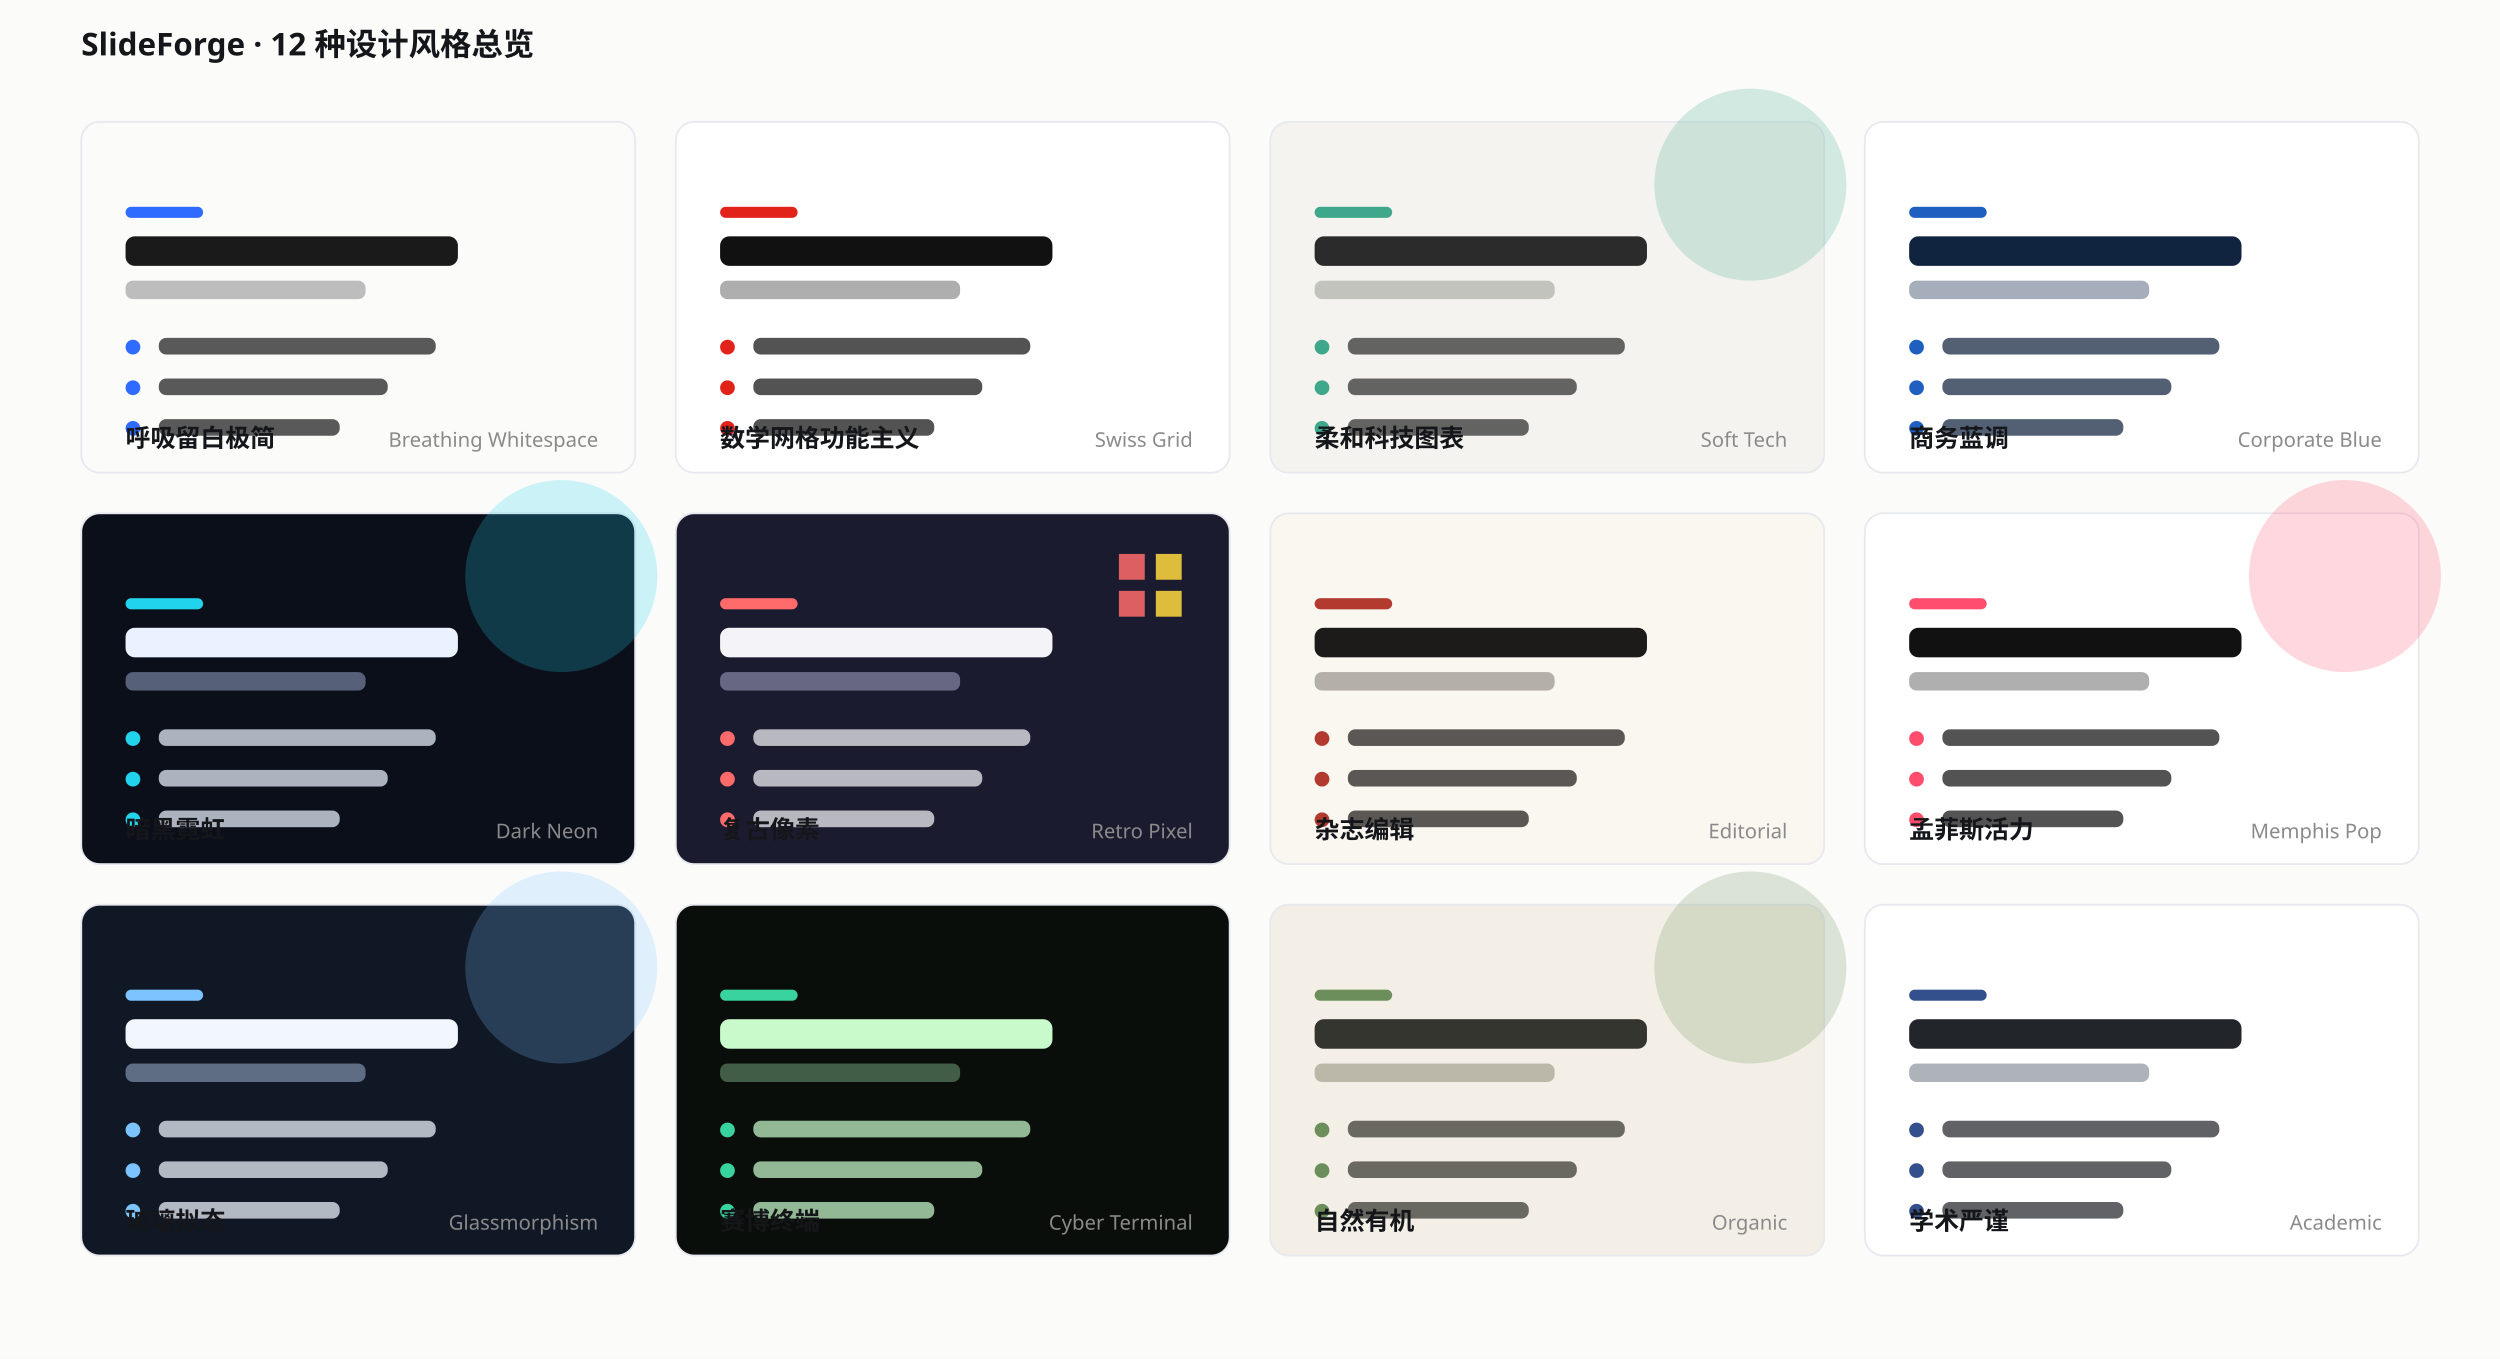
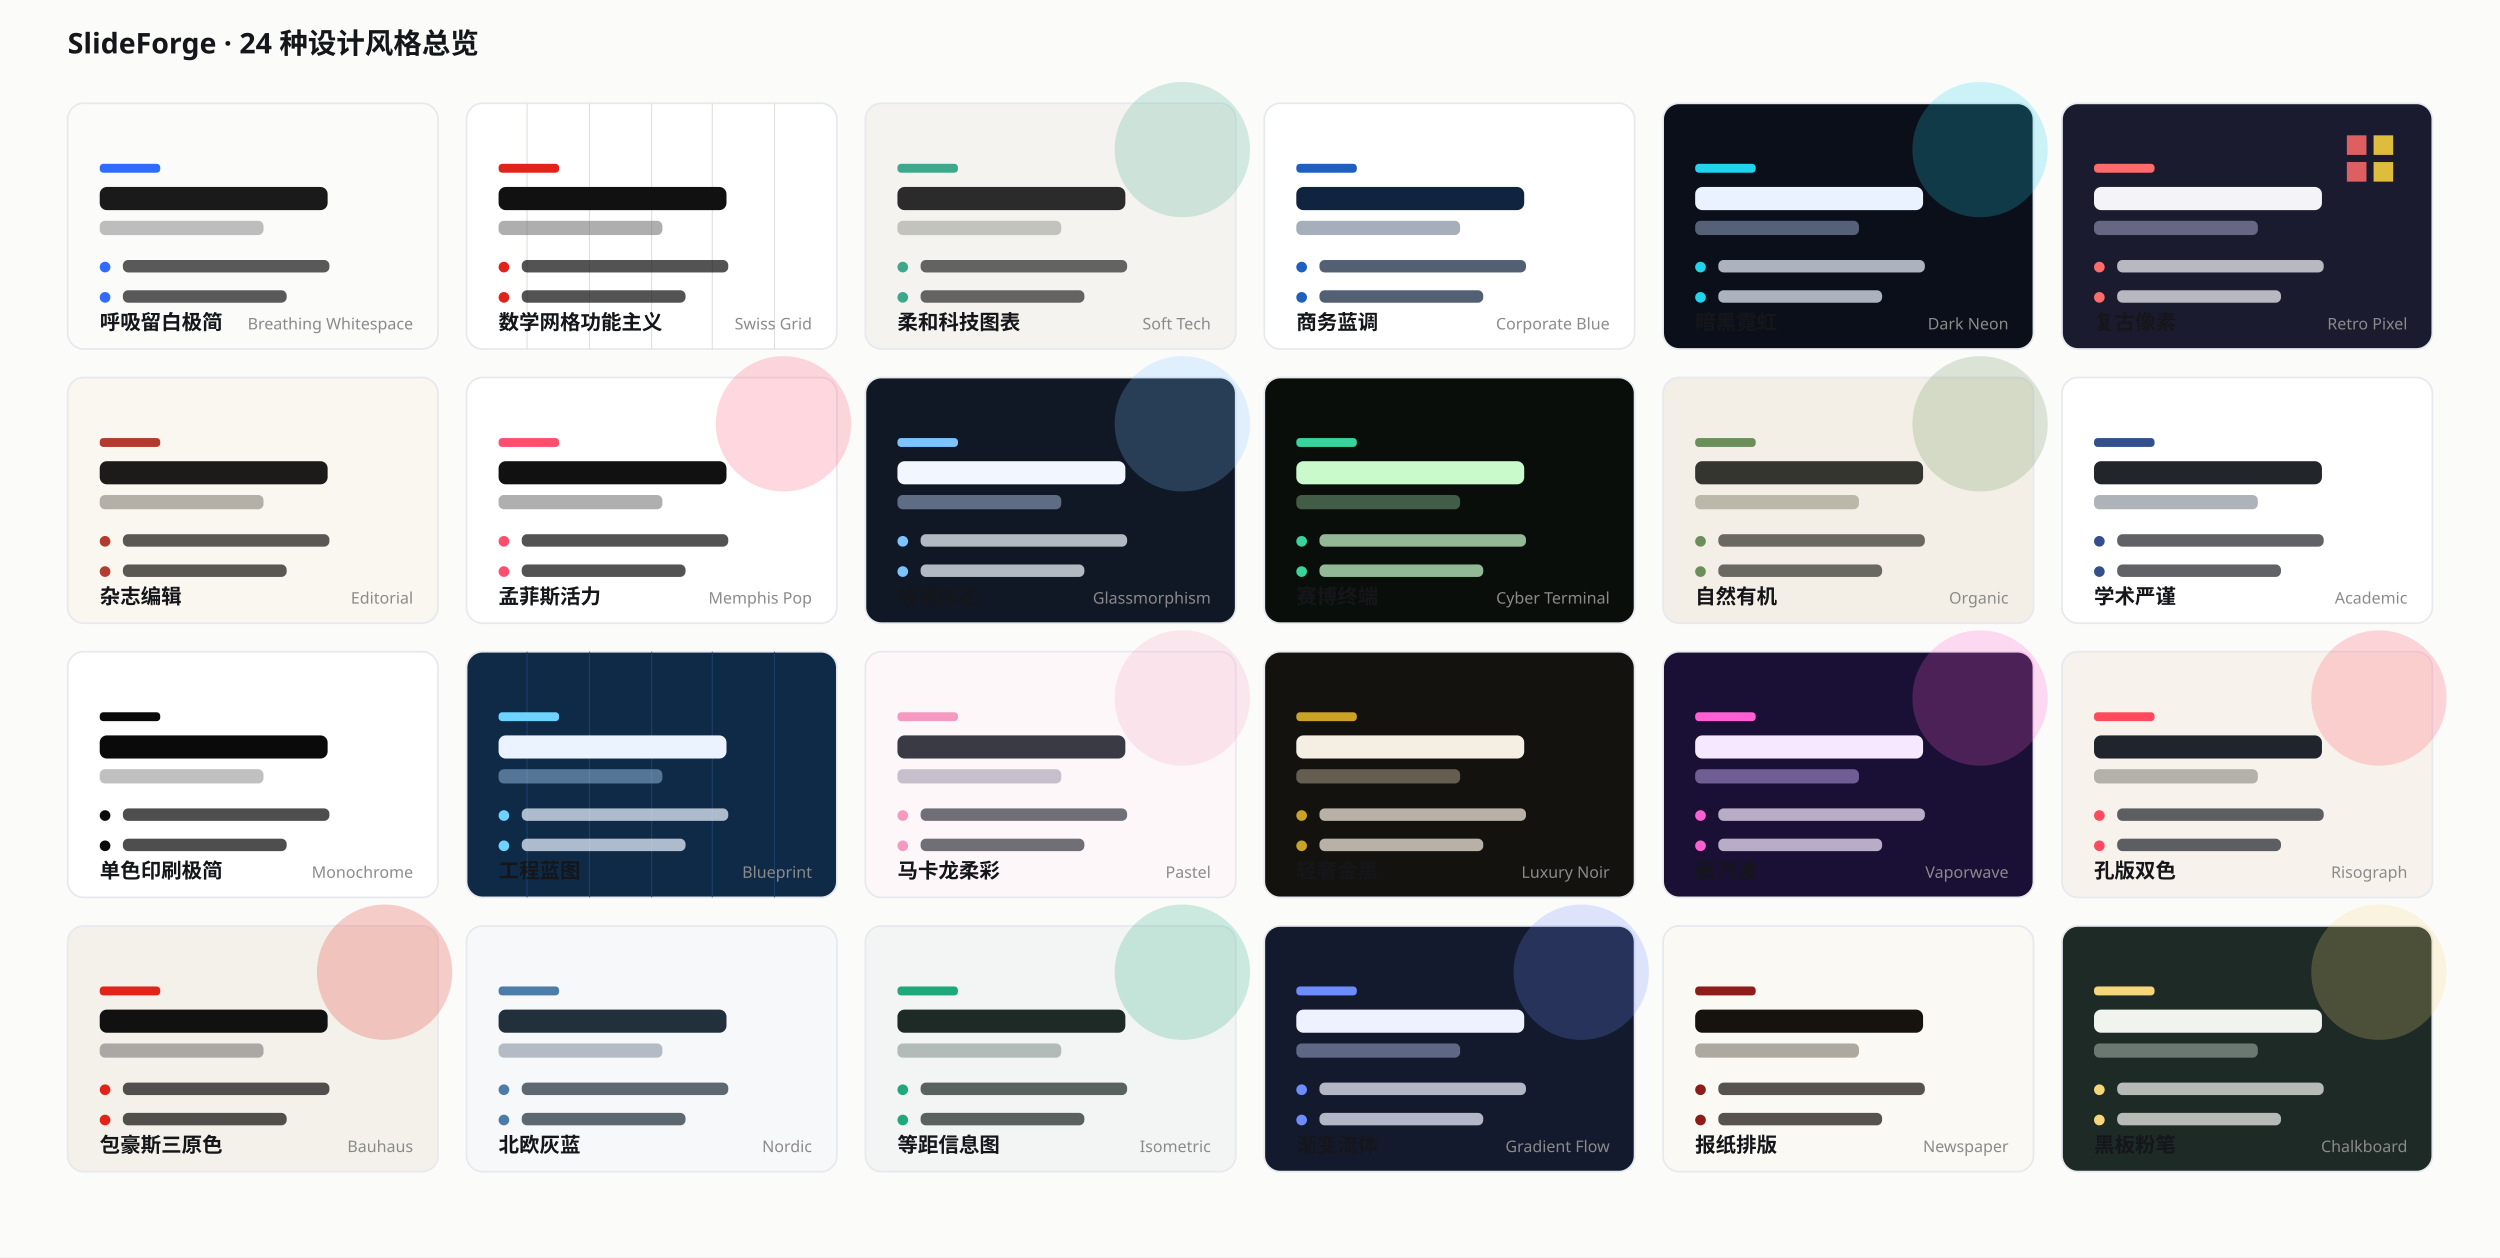
- <svg xmlns="http://www.w3.org/2000/svg" viewBox="0 0 1354 736" width="1354" height="736" font-family="Segoe UI,Microsoft YaHei,sans-serif">
-   <rect width="1354" height="736" fill="#fbfbfa" />
-   <text x="44" y="30" font-size="17" font-weight="700" fill="#14161a">SlideForge · 12 种设计风格总览</text>
-   <rect x="44" y="66" width="300" height="190" rx="10" fill="#FBFBFA" stroke="#e7e9ee" />
-   <rect x="68" y="112" width="42" height="6" rx="3" fill="#2F6BFF" />
-   <rect x="68" y="128" width="180" height="16" rx="5" fill="#1A1A1A" />
-   <rect x="68" y="152" width="130" height="10" rx="4" fill="#8A8A8A" opacity="0.55" />
-   <circle cx="72" cy="188" r="4" fill="#2F6BFF" />
-   <rect x="86" y="183" width="150" height="9" rx="4" fill="#1A1A1A" opacity="0.72" />
-   <circle cx="72" cy="210" r="4" fill="#2F6BFF" />
-   <rect x="86" y="205" width="124" height="9" rx="4" fill="#1A1A1A" opacity="0.72" />
-   <circle cx="72" cy="232" r="4" fill="#2F6BFF" />
-   <rect x="86" y="227" width="98" height="9" rx="4" fill="#1A1A1A" opacity="0.72" />
-   <text x="68" y="242" font-size="13.5" font-weight="700" fill="#14161a">呼吸留白极简</text>
-   <text x="324" y="242" font-size="11" fill="#8a8a8a" text-anchor="end">Breathing Whitespace</text>
-   <rect x="366" y="66" width="300" height="190" rx="10" fill="#FFFFFF" stroke="#e7e9ee" />
-   <rect x="390" y="112" width="42" height="6" rx="3" fill="#E2231A" />
-   <rect x="390" y="128" width="180" height="16" rx="5" fill="#111111" />
-   <rect x="390" y="152" width="130" height="10" rx="4" fill="#6B6B6B" opacity="0.55" />
-   <circle cx="394" cy="188" r="4" fill="#E2231A" />
-   <rect x="408" y="183" width="150" height="9" rx="4" fill="#111111" opacity="0.72" />
-   <circle cx="394" cy="210" r="4" fill="#E2231A" />
-   <rect x="408" y="205" width="124" height="9" rx="4" fill="#111111" opacity="0.72" />
-   <circle cx="394" cy="232" r="4" fill="#E2231A" />
-   <rect x="408" y="227" width="98" height="9" rx="4" fill="#111111" opacity="0.72" />
-   <text x="390" y="242" font-size="13.5" font-weight="700" fill="#14161a">数学网格功能主义</text>
-   <text x="646" y="242" font-size="11" fill="#8a8a8a" text-anchor="end">Swiss Grid</text>
-   <rect x="688" y="66" width="300" height="190" rx="10" fill="#F5F3EF" stroke="#e7e9ee" />
-   <circle cx="948" cy="100" r="52" fill="#3FA88C" opacity="0.22" />
-   <rect x="712" y="112" width="42" height="6" rx="3" fill="#3FA88C" />
-   <rect x="712" y="128" width="180" height="16" rx="5" fill="#2B2B2B" />
-   <rect x="712" y="152" width="130" height="10" rx="4" fill="#9A9A93" opacity="0.55" />
-   <circle cx="716" cy="188" r="4" fill="#3FA88C" />
-   <rect x="730" y="183" width="150" height="9" rx="4" fill="#2B2B2B" opacity="0.72" />
-   <circle cx="716" cy="210" r="4" fill="#3FA88C" />
-   <rect x="730" y="205" width="124" height="9" rx="4" fill="#2B2B2B" opacity="0.72" />
-   <circle cx="716" cy="232" r="4" fill="#3FA88C" />
-   <rect x="730" y="227" width="98" height="9" rx="4" fill="#2B2B2B" opacity="0.72" />
-   <text x="712" y="242" font-size="13.5" font-weight="700" fill="#14161a">柔和科技图表</text>
-   <text x="968" y="242" font-size="11" fill="#8a8a8a" text-anchor="end">Soft Tech</text>
-   <rect x="1010" y="66" width="300" height="190" rx="10" fill="#FFFFFF" stroke="#e7e9ee" />
-   <rect x="1034" y="112" width="42" height="6" rx="3" fill="#1E5FBF" />
-   <rect x="1034" y="128" width="180" height="16" rx="5" fill="#10233F" />
-   <rect x="1034" y="152" width="130" height="10" rx="4" fill="#5B6B82" opacity="0.55" />
-   <circle cx="1038" cy="188" r="4" fill="#1E5FBF" />
-   <rect x="1052" y="183" width="150" height="9" rx="4" fill="#10233F" opacity="0.72" />
-   <circle cx="1038" cy="210" r="4" fill="#1E5FBF" />
-   <rect x="1052" y="205" width="124" height="9" rx="4" fill="#10233F" opacity="0.72" />
-   <circle cx="1038" cy="232" r="4" fill="#1E5FBF" />
-   <rect x="1052" y="227" width="98" height="9" rx="4" fill="#10233F" opacity="0.72" />
-   <text x="1034" y="242" font-size="13.5" font-weight="700" fill="#14161a">商务蓝调</text>
-   <text x="1290" y="242" font-size="11" fill="#8a8a8a" text-anchor="end">Corporate Blue</text>
-   <rect x="44" y="278" width="300" height="190" rx="10" fill="#0B0F1A" stroke="#e7e9ee" />
-   <circle cx="304" cy="312" r="52" fill="#22D3EE" opacity="0.22" />
-   <rect x="68" y="324" width="42" height="6" rx="3" fill="#22D3EE" />
-   <rect x="68" y="340" width="180" height="16" rx="5" fill="#EAF2FF" />
-   <rect x="68" y="364" width="130" height="10" rx="4" fill="#94A3C4" opacity="0.55" />
-   <circle cx="72" cy="400" r="4" fill="#22D3EE" />
-   <rect x="86" y="395" width="150" height="9" rx="4" fill="#EAF2FF" opacity="0.72" />
-   <circle cx="72" cy="422" r="4" fill="#22D3EE" />
-   <rect x="86" y="417" width="124" height="9" rx="4" fill="#EAF2FF" opacity="0.72" />
-   <circle cx="72" cy="444" r="4" fill="#22D3EE" />
-   <rect x="86" y="439" width="98" height="9" rx="4" fill="#EAF2FF" opacity="0.72" />
-   <text x="68" y="454" font-size="13.5" font-weight="700" fill="#14161a">暗黑霓虹</text>
-   <text x="324" y="454" font-size="11" fill="#8a8a8a" text-anchor="end">Dark Neon</text>
-   <rect x="366" y="278" width="300" height="190" rx="10" fill="#1B1B2F" stroke="#e7e9ee" />
-   <rect x="606" y="300" width="14" height="14" fill="#FF6B6B" opacity="0.85" />
-   <rect x="626" y="300" width="14" height="14" fill="#FFD93D" opacity="0.85" />
-   <rect x="606" y="320" width="14" height="14" fill="#FF6B6B" opacity="0.85" />
-   <rect x="626" y="320" width="14" height="14" fill="#FFD93D" opacity="0.85" />
-   <rect x="390" y="324" width="42" height="6" rx="3" fill="#FF6B6B" />
-   <rect x="390" y="340" width="180" height="16" rx="5" fill="#F4F4F8" />
-   <rect x="390" y="364" width="130" height="10" rx="4" fill="#A6A6C9" opacity="0.55" />
-   <circle cx="394" cy="400" r="4" fill="#FF6B6B" />
-   <rect x="408" y="395" width="150" height="9" rx="4" fill="#F4F4F8" opacity="0.72" />
-   <circle cx="394" cy="422" r="4" fill="#FF6B6B" />
-   <rect x="408" y="417" width="124" height="9" rx="4" fill="#F4F4F8" opacity="0.72" />
-   <circle cx="394" cy="444" r="4" fill="#FF6B6B" />
-   <rect x="408" y="439" width="98" height="9" rx="4" fill="#F4F4F8" opacity="0.72" />
-   <text x="390" y="454" font-size="13.5" font-weight="700" fill="#14161a">复古像素</text>
-   <text x="646" y="454" font-size="11" fill="#8a8a8a" text-anchor="end">Retro Pixel</text>
-   <rect x="688" y="278" width="300" height="190" rx="10" fill="#FAF6F0" stroke="#e7e9ee" />
-   <rect x="712" y="324" width="42" height="6" rx="3" fill="#B23A2E" />
-   <rect x="712" y="340" width="180" height="16" rx="5" fill="#1C1B19" />
-   <rect x="712" y="364" width="130" height="10" rx="4" fill="#7A756C" opacity="0.55" />
-   <circle cx="716" cy="400" r="4" fill="#B23A2E" />
-   <rect x="730" y="395" width="150" height="9" rx="4" fill="#1C1B19" opacity="0.72" />
-   <circle cx="716" cy="422" r="4" fill="#B23A2E" />
-   <rect x="730" y="417" width="124" height="9" rx="4" fill="#1C1B19" opacity="0.72" />
-   <circle cx="716" cy="444" r="4" fill="#B23A2E" />
-   <rect x="730" y="439" width="98" height="9" rx="4" fill="#1C1B19" opacity="0.72" />
-   <text x="712" y="454" font-size="13.5" font-weight="700" fill="#14161a">杂志编辑</text>
-   <text x="968" y="454" font-size="11" fill="#8a8a8a" text-anchor="end">Editorial</text>
-   <rect x="1010" y="278" width="300" height="190" rx="10" fill="#FFFFFF" stroke="#e7e9ee" />
-   <circle cx="1270" cy="312" r="52" fill="#FF4D6D" opacity="0.22" />
-   <rect x="1034" y="324" width="42" height="6" rx="3" fill="#FF4D6D" />
-   <rect x="1034" y="340" width="180" height="16" rx="5" fill="#111111" />
-   <rect x="1034" y="364" width="130" height="10" rx="4" fill="#6E6E6E" opacity="0.55" />
-   <circle cx="1038" cy="400" r="4" fill="#FF4D6D" />
-   <rect x="1052" y="395" width="150" height="9" rx="4" fill="#111111" opacity="0.72" />
-   <circle cx="1038" cy="422" r="4" fill="#FF4D6D" />
-   <rect x="1052" y="417" width="124" height="9" rx="4" fill="#111111" opacity="0.72" />
-   <circle cx="1038" cy="444" r="4" fill="#FF4D6D" />
-   <rect x="1052" y="439" width="98" height="9" rx="4" fill="#111111" opacity="0.72" />
-   <text x="1034" y="454" font-size="13.5" font-weight="700" fill="#14161a">孟菲斯活力</text>
-   <text x="1290" y="454" font-size="11" fill="#8a8a8a" text-anchor="end">Memphis Pop</text>
-   <rect x="44" y="490" width="300" height="190" rx="10" fill="#101826" stroke="#e7e9ee" />
-   <circle cx="304" cy="524" r="52" fill="#7CC4FF" opacity="0.22" />
-   <rect x="68" y="536" width="42" height="6" rx="3" fill="#7CC4FF" />
-   <rect x="68" y="552" width="180" height="16" rx="5" fill="#F2F6FF" />
-   <rect x="68" y="576" width="130" height="10" rx="4" fill="#9FB2D0" opacity="0.55" />
-   <circle cx="72" cy="612" r="4" fill="#7CC4FF" />
-   <rect x="86" y="607" width="150" height="9" rx="4" fill="#F2F6FF" opacity="0.72" />
-   <circle cx="72" cy="634" r="4" fill="#7CC4FF" />
-   <rect x="86" y="629" width="124" height="9" rx="4" fill="#F2F6FF" opacity="0.72" />
-   <circle cx="72" cy="656" r="4" fill="#7CC4FF" />
-   <rect x="86" y="651" width="98" height="9" rx="4" fill="#F2F6FF" opacity="0.72" />
-   <text x="68" y="666" font-size="13.5" font-weight="700" fill="#14161a">玻璃拟态</text>
-   <text x="324" y="666" font-size="11" fill="#8a8a8a" text-anchor="end">Glassmorphism</text>
-   <rect x="366" y="490" width="300" height="190" rx="10" fill="#0A0E0A" stroke="#e7e9ee" />
-   <rect x="390" y="536" width="42" height="6" rx="3" fill="#38D39F" />
-   <rect x="390" y="552" width="180" height="16" rx="5" fill="#C8FACC" />
-   <rect x="390" y="576" width="130" height="10" rx="4" fill="#6F9E78" opacity="0.55" />
-   <circle cx="394" cy="612" r="4" fill="#38D39F" />
-   <rect x="408" y="607" width="150" height="9" rx="4" fill="#C8FACC" opacity="0.72" />
-   <circle cx="394" cy="634" r="4" fill="#38D39F" />
-   <rect x="408" y="629" width="124" height="9" rx="4" fill="#C8FACC" opacity="0.72" />
-   <circle cx="394" cy="656" r="4" fill="#38D39F" />
-   <rect x="408" y="651" width="98" height="9" rx="4" fill="#C8FACC" opacity="0.72" />
-   <text x="390" y="666" font-size="13.5" font-weight="700" fill="#14161a">赛博终端</text>
-   <text x="646" y="666" font-size="11" fill="#8a8a8a" text-anchor="end">Cyber Terminal</text>
-   <rect x="688" y="490" width="300" height="190" rx="10" fill="#F3EFE6" stroke="#e7e9ee" />
-   <circle cx="948" cy="524" r="52" fill="#6B8E5A" opacity="0.22" />
-   <rect x="712" y="536" width="42" height="6" rx="3" fill="#6B8E5A" />
-   <rect x="712" y="552" width="180" height="16" rx="5" fill="#33352E" />
-   <rect x="712" y="576" width="130" height="10" rx="4" fill="#8C8A78" opacity="0.55" />
-   <circle cx="716" cy="612" r="4" fill="#6B8E5A" />
-   <rect x="730" y="607" width="150" height="9" rx="4" fill="#33352E" opacity="0.72" />
-   <circle cx="716" cy="634" r="4" fill="#6B8E5A" />
-   <rect x="730" y="629" width="124" height="9" rx="4" fill="#33352E" opacity="0.72" />
-   <circle cx="716" cy="656" r="4" fill="#6B8E5A" />
-   <rect x="730" y="651" width="98" height="9" rx="4" fill="#33352E" opacity="0.72" />
-   <text x="712" y="666" font-size="13.5" font-weight="700" fill="#14161a">自然有机</text>
-   <text x="968" y="666" font-size="11" fill="#8a8a8a" text-anchor="end">Organic</text>
-   <rect x="1010" y="490" width="300" height="190" rx="10" fill="#FFFFFF" stroke="#e7e9ee" />
-   <rect x="1034" y="536" width="42" height="6" rx="3" fill="#34508C" />
-   <rect x="1034" y="552" width="180" height="16" rx="5" fill="#22252A" />
-   <rect x="1034" y="576" width="130" height="10" rx="4" fill="#6B7280" opacity="0.55" />
-   <circle cx="1038" cy="612" r="4" fill="#34508C" />
-   <rect x="1052" y="607" width="150" height="9" rx="4" fill="#22252A" opacity="0.72" />
-   <circle cx="1038" cy="634" r="4" fill="#34508C" />
-   <rect x="1052" y="629" width="124" height="9" rx="4" fill="#22252A" opacity="0.72" />
-   <circle cx="1038" cy="656" r="4" fill="#34508C" />
-   <rect x="1052" y="651" width="98" height="9" rx="4" fill="#22252A" opacity="0.72" />
-   <text x="1034" y="666" font-size="13.5" font-weight="700" fill="#14161a">学术严谨</text>
-   <text x="1290" y="666" font-size="11" fill="#8a8a8a" text-anchor="end">Academic</text>
+ <svg xmlns="http://www.w3.org/2000/svg" viewBox="0 0 1404 706" width="1404" height="706" font-family="Segoe UI,Microsoft YaHei,sans-serif">
+   <rect width="1404" height="706" fill="#fbfbfa" />
+   <text x="38" y="30" font-size="16" font-weight="700" fill="#14161a">SlideForge · 24 种设计风格总览</text>
+   <rect x="38" y="58" width="208" height="138" rx="9" fill="#FBFBFA" stroke="#e7e9ee" />
+   <rect x="56" y="92" width="34" height="5" rx="2" fill="#2F6BFF" />
+   <rect x="56" y="105" width="128" height="13" rx="4" fill="#1A1A1A" />
+   <rect x="56" y="124" width="92" height="8" rx="3" fill="#8A8A8A" opacity="0.55" />
+   <circle cx="59" cy="150" r="3" fill="#2F6BFF" />
+   <rect x="69" y="146" width="116" height="7" rx="3" fill="#1A1A1A" opacity="0.72" />
+   <circle cx="59" cy="167" r="3" fill="#2F6BFF" />
+   <rect x="69" y="163" width="92" height="7" rx="3" fill="#1A1A1A" opacity="0.72" />
+   <text x="56" y="185" font-size="11.5" font-weight="700" fill="#14161a">呼吸留白极简</text>
+   <text x="232" y="185" font-size="9" fill="#8a8a8a" text-anchor="end">Breathing Whitespace</text>
+   <rect x="262" y="58" width="208" height="138" rx="9" fill="#FFFFFF" stroke="#e7e9ee" />
+   <line x1="296" y1="58" x2="296" y2="196" stroke="#D8D8D4" stroke-width="0.5" />
+   <line x1="331" y1="58" x2="331" y2="196" stroke="#D8D8D4" stroke-width="0.5" />
+   <line x1="366" y1="58" x2="366" y2="196" stroke="#D8D8D4" stroke-width="0.5" />
+   <line x1="400" y1="58" x2="400" y2="196" stroke="#D8D8D4" stroke-width="0.5" />
+   <line x1="435" y1="58" x2="435" y2="196" stroke="#D8D8D4" stroke-width="0.5" />
+   <rect x="280" y="92" width="34" height="5" rx="2" fill="#E2231A" />
+   <rect x="280" y="105" width="128" height="13" rx="4" fill="#111111" />
+   <rect x="280" y="124" width="92" height="8" rx="3" fill="#6B6B6B" opacity="0.55" />
+   <circle cx="283" cy="150" r="3" fill="#E2231A" />
+   <rect x="293" y="146" width="116" height="7" rx="3" fill="#111111" opacity="0.72" />
+   <circle cx="283" cy="167" r="3" fill="#E2231A" />
+   <rect x="293" y="163" width="92" height="7" rx="3" fill="#111111" opacity="0.72" />
+   <text x="280" y="185" font-size="11.5" font-weight="700" fill="#14161a">数学网格功能主义</text>
+   <text x="456" y="185" font-size="9" fill="#8a8a8a" text-anchor="end">Swiss Grid</text>
+   <rect x="486" y="58" width="208" height="138" rx="9" fill="#F5F3EF" stroke="#e7e9ee" />
+   <circle cx="664" cy="84" r="38" fill="#3FA88C" opacity="0.22" />
+   <rect x="504" y="92" width="34" height="5" rx="2" fill="#3FA88C" />
+   <rect x="504" y="105" width="128" height="13" rx="4" fill="#2B2B2B" />
+   <rect x="504" y="124" width="92" height="8" rx="3" fill="#9A9A93" opacity="0.55" />
+   <circle cx="507" cy="150" r="3" fill="#3FA88C" />
+   <rect x="517" y="146" width="116" height="7" rx="3" fill="#2B2B2B" opacity="0.72" />
+   <circle cx="507" cy="167" r="3" fill="#3FA88C" />
+   <rect x="517" y="163" width="92" height="7" rx="3" fill="#2B2B2B" opacity="0.72" />
+   <text x="504" y="185" font-size="11.5" font-weight="700" fill="#14161a">柔和科技图表</text>
+   <text x="680" y="185" font-size="9" fill="#8a8a8a" text-anchor="end">Soft Tech</text>
+   <rect x="710" y="58" width="208" height="138" rx="9" fill="#FFFFFF" stroke="#e7e9ee" />
+   <rect x="728" y="92" width="34" height="5" rx="2" fill="#1E5FBF" />
+   <rect x="728" y="105" width="128" height="13" rx="4" fill="#10233F" />
+   <rect x="728" y="124" width="92" height="8" rx="3" fill="#5B6B82" opacity="0.55" />
+   <circle cx="731" cy="150" r="3" fill="#1E5FBF" />
+   <rect x="741" y="146" width="116" height="7" rx="3" fill="#10233F" opacity="0.72" />
+   <circle cx="731" cy="167" r="3" fill="#1E5FBF" />
+   <rect x="741" y="163" width="92" height="7" rx="3" fill="#10233F" opacity="0.72" />
+   <text x="728" y="185" font-size="11.5" font-weight="700" fill="#14161a">商务蓝调</text>
+   <text x="904" y="185" font-size="9" fill="#8a8a8a" text-anchor="end">Corporate Blue</text>
+   <rect x="934" y="58" width="208" height="138" rx="9" fill="#0B0F1A" stroke="#e7e9ee" />
+   <circle cx="1112" cy="84" r="38" fill="#22D3EE" opacity="0.22" />
+   <rect x="952" y="92" width="34" height="5" rx="2" fill="#22D3EE" />
+   <rect x="952" y="105" width="128" height="13" rx="4" fill="#EAF2FF" />
+   <rect x="952" y="124" width="92" height="8" rx="3" fill="#94A3C4" opacity="0.55" />
+   <circle cx="955" cy="150" r="3" fill="#22D3EE" />
+   <rect x="965" y="146" width="116" height="7" rx="3" fill="#EAF2FF" opacity="0.72" />
+   <circle cx="955" cy="167" r="3" fill="#22D3EE" />
+   <rect x="965" y="163" width="92" height="7" rx="3" fill="#EAF2FF" opacity="0.72" />
+   <text x="952" y="185" font-size="11.5" font-weight="700" fill="#14161a">暗黑霓虹</text>
+   <text x="1128" y="185" font-size="9" fill="#8a8a8a" text-anchor="end">Dark Neon</text>
+   <rect x="1158" y="58" width="208" height="138" rx="9" fill="#1B1B2F" stroke="#e7e9ee" />
+   <rect x="1318" y="76" width="11" height="11" fill="#FF6B6B" opacity="0.85" />
+   <rect x="1333" y="76" width="11" height="11" fill="#FFD93D" opacity="0.85" />
+   <rect x="1318" y="91" width="11" height="11" fill="#FF6B6B" opacity="0.85" />
+   <rect x="1333" y="91" width="11" height="11" fill="#FFD93D" opacity="0.85" />
+   <rect x="1176" y="92" width="34" height="5" rx="2" fill="#FF6B6B" />
+   <rect x="1176" y="105" width="128" height="13" rx="4" fill="#F4F4F8" />
+   <rect x="1176" y="124" width="92" height="8" rx="3" fill="#A6A6C9" opacity="0.55" />
+   <circle cx="1179" cy="150" r="3" fill="#FF6B6B" />
+   <rect x="1189" y="146" width="116" height="7" rx="3" fill="#F4F4F8" opacity="0.72" />
+   <circle cx="1179" cy="167" r="3" fill="#FF6B6B" />
+   <rect x="1189" y="163" width="92" height="7" rx="3" fill="#F4F4F8" opacity="0.72" />
+   <text x="1176" y="185" font-size="11.5" font-weight="700" fill="#14161a">复古像素</text>
+   <text x="1352" y="185" font-size="9" fill="#8a8a8a" text-anchor="end">Retro Pixel</text>
+   <rect x="38" y="212" width="208" height="138" rx="9" fill="#FAF6F0" stroke="#e7e9ee" />
+   <rect x="56" y="246" width="34" height="5" rx="2" fill="#B23A2E" />
+   <rect x="56" y="259" width="128" height="13" rx="4" fill="#1C1B19" />
+   <rect x="56" y="278" width="92" height="8" rx="3" fill="#7A756C" opacity="0.55" />
+   <circle cx="59" cy="304" r="3" fill="#B23A2E" />
+   <rect x="69" y="300" width="116" height="7" rx="3" fill="#1C1B19" opacity="0.72" />
+   <circle cx="59" cy="321" r="3" fill="#B23A2E" />
+   <rect x="69" y="317" width="92" height="7" rx="3" fill="#1C1B19" opacity="0.72" />
+   <text x="56" y="339" font-size="11.5" font-weight="700" fill="#14161a">杂志编辑</text>
+   <text x="232" y="339" font-size="9" fill="#8a8a8a" text-anchor="end">Editorial</text>
+   <rect x="262" y="212" width="208" height="138" rx="9" fill="#FFFFFF" stroke="#e7e9ee" />
+   <circle cx="440" cy="238" r="38" fill="#FF4D6D" opacity="0.22" />
+   <rect x="280" y="246" width="34" height="5" rx="2" fill="#FF4D6D" />
+   <rect x="280" y="259" width="128" height="13" rx="4" fill="#111111" />
+   <rect x="280" y="278" width="92" height="8" rx="3" fill="#6E6E6E" opacity="0.55" />
+   <circle cx="283" cy="304" r="3" fill="#FF4D6D" />
+   <rect x="293" y="300" width="116" height="7" rx="3" fill="#111111" opacity="0.72" />
+   <circle cx="283" cy="321" r="3" fill="#FF4D6D" />
+   <rect x="293" y="317" width="92" height="7" rx="3" fill="#111111" opacity="0.72" />
+   <text x="280" y="339" font-size="11.5" font-weight="700" fill="#14161a">孟菲斯活力</text>
+   <text x="456" y="339" font-size="9" fill="#8a8a8a" text-anchor="end">Memphis Pop</text>
+   <rect x="486" y="212" width="208" height="138" rx="9" fill="#101826" stroke="#e7e9ee" />
+   <circle cx="664" cy="238" r="38" fill="#7CC4FF" opacity="0.22" />
+   <rect x="504" y="246" width="34" height="5" rx="2" fill="#7CC4FF" />
+   <rect x="504" y="259" width="128" height="13" rx="4" fill="#F2F6FF" />
+   <rect x="504" y="278" width="92" height="8" rx="3" fill="#9FB2D0" opacity="0.55" />
+   <circle cx="507" cy="304" r="3" fill="#7CC4FF" />
+   <rect x="517" y="300" width="116" height="7" rx="3" fill="#F2F6FF" opacity="0.72" />
+   <circle cx="507" cy="321" r="3" fill="#7CC4FF" />
+   <rect x="517" y="317" width="92" height="7" rx="3" fill="#F2F6FF" opacity="0.72" />
+   <text x="504" y="339" font-size="11.5" font-weight="700" fill="#14161a">玻璃拟态</text>
+   <text x="680" y="339" font-size="9" fill="#8a8a8a" text-anchor="end">Glassmorphism</text>
+   <rect x="710" y="212" width="208" height="138" rx="9" fill="#0A0E0A" stroke="#e7e9ee" />
+   <rect x="728" y="246" width="34" height="5" rx="2" fill="#38D39F" />
+   <rect x="728" y="259" width="128" height="13" rx="4" fill="#C8FACC" />
+   <rect x="728" y="278" width="92" height="8" rx="3" fill="#6F9E78" opacity="0.55" />
+   <circle cx="731" cy="304" r="3" fill="#38D39F" />
+   <rect x="741" y="300" width="116" height="7" rx="3" fill="#C8FACC" opacity="0.72" />
+   <circle cx="731" cy="321" r="3" fill="#38D39F" />
+   <rect x="741" y="317" width="92" height="7" rx="3" fill="#C8FACC" opacity="0.72" />
+   <text x="728" y="339" font-size="11.5" font-weight="700" fill="#14161a">赛博终端</text>
+   <text x="904" y="339" font-size="9" fill="#8a8a8a" text-anchor="end">Cyber Terminal</text>
+   <rect x="934" y="212" width="208" height="138" rx="9" fill="#F3EFE6" stroke="#e7e9ee" />
+   <circle cx="1112" cy="238" r="38" fill="#6B8E5A" opacity="0.22" />
+   <rect x="952" y="246" width="34" height="5" rx="2" fill="#6B8E5A" />
+   <rect x="952" y="259" width="128" height="13" rx="4" fill="#33352E" />
+   <rect x="952" y="278" width="92" height="8" rx="3" fill="#8C8A78" opacity="0.55" />
+   <circle cx="955" cy="304" r="3" fill="#6B8E5A" />
+   <rect x="965" y="300" width="116" height="7" rx="3" fill="#33352E" opacity="0.72" />
+   <circle cx="955" cy="321" r="3" fill="#6B8E5A" />
+   <rect x="965" y="317" width="92" height="7" rx="3" fill="#33352E" opacity="0.72" />
+   <text x="952" y="339" font-size="11.5" font-weight="700" fill="#14161a">自然有机</text>
+   <text x="1128" y="339" font-size="9" fill="#8a8a8a" text-anchor="end">Organic</text>
+   <rect x="1158" y="212" width="208" height="138" rx="9" fill="#FFFFFF" stroke="#e7e9ee" />
+   <rect x="1176" y="246" width="34" height="5" rx="2" fill="#34508C" />
+   <rect x="1176" y="259" width="128" height="13" rx="4" fill="#22252A" />
+   <rect x="1176" y="278" width="92" height="8" rx="3" fill="#6B7280" opacity="0.55" />
+   <circle cx="1179" cy="304" r="3" fill="#34508C" />
+   <rect x="1189" y="300" width="116" height="7" rx="3" fill="#22252A" opacity="0.72" />
+   <circle cx="1179" cy="321" r="3" fill="#34508C" />
+   <rect x="1189" y="317" width="92" height="7" rx="3" fill="#22252A" opacity="0.72" />
+   <text x="1176" y="339" font-size="11.5" font-weight="700" fill="#14161a">学术严谨</text>
+   <text x="1352" y="339" font-size="9" fill="#8a8a8a" text-anchor="end">Academic</text>
+   <rect x="38" y="366" width="208" height="138" rx="9" fill="#FFFFFF" stroke="#e7e9ee" />
+   <rect x="56" y="400" width="34" height="5" rx="2" fill="#0A0A0A" />
+   <rect x="56" y="413" width="128" height="13" rx="4" fill="#0A0A0A" />
+   <rect x="56" y="432" width="92" height="8" rx="3" fill="#8C8C8C" opacity="0.55" />
+   <circle cx="59" cy="458" r="3" fill="#0A0A0A" />
+   <rect x="69" y="454" width="116" height="7" rx="3" fill="#0A0A0A" opacity="0.72" />
+   <circle cx="59" cy="475" r="3" fill="#0A0A0A" />
+   <rect x="69" y="471" width="92" height="7" rx="3" fill="#0A0A0A" opacity="0.72" />
+   <text x="56" y="493" font-size="11.5" font-weight="700" fill="#14161a">单色印刷极简</text>
+   <text x="232" y="493" font-size="9" fill="#8a8a8a" text-anchor="end">Monochrome</text>
+   <rect x="262" y="366" width="208" height="138" rx="9" fill="#0E2A47" stroke="#e7e9ee" />
+   <line x1="296" y1="366" x2="296" y2="504" stroke="#1E4470" stroke-width="0.5" />
+   <line x1="331" y1="366" x2="331" y2="504" stroke="#1E4470" stroke-width="0.5" />
+   <line x1="366" y1="366" x2="366" y2="504" stroke="#1E4470" stroke-width="0.5" />
+   <line x1="400" y1="366" x2="400" y2="504" stroke="#1E4470" stroke-width="0.5" />
+   <line x1="435" y1="366" x2="435" y2="504" stroke="#1E4470" stroke-width="0.5" />
+   <rect x="280" y="400" width="34" height="5" rx="2" fill="#6FD3FF" />
+   <rect x="280" y="413" width="128" height="13" rx="4" fill="#EAF3FF" />
+   <rect x="280" y="432" width="92" height="8" rx="3" fill="#8FB3D9" opacity="0.55" />
+   <circle cx="283" cy="458" r="3" fill="#6FD3FF" />
+   <rect x="293" y="454" width="116" height="7" rx="3" fill="#EAF3FF" opacity="0.72" />
+   <circle cx="283" cy="475" r="3" fill="#6FD3FF" />
+   <rect x="293" y="471" width="92" height="7" rx="3" fill="#EAF3FF" opacity="0.72" />
+   <text x="280" y="493" font-size="11.5" font-weight="700" fill="#14161a">工程蓝图</text>
+   <text x="456" y="493" font-size="9" fill="#8a8a8a" text-anchor="end">Blueprint</text>
+   <rect x="486" y="366" width="208" height="138" rx="9" fill="#FDF7F9" stroke="#e7e9ee" />
+   <circle cx="664" cy="392" r="38" fill="#F49AC1" opacity="0.22" />
+   <rect x="504" y="400" width="34" height="5" rx="2" fill="#F49AC1" />
+   <rect x="504" y="413" width="128" height="13" rx="4" fill="#3A3A44" />
+   <rect x="504" y="432" width="92" height="8" rx="3" fill="#9B94A8" opacity="0.55" />
+   <circle cx="507" cy="458" r="3" fill="#F49AC1" />
+   <rect x="517" y="454" width="116" height="7" rx="3" fill="#3A3A44" opacity="0.72" />
+   <circle cx="507" cy="475" r="3" fill="#F49AC1" />
+   <rect x="517" y="471" width="92" height="7" rx="3" fill="#3A3A44" opacity="0.72" />
+   <text x="504" y="493" font-size="11.5" font-weight="700" fill="#14161a">马卡龙柔彩</text>
+   <text x="680" y="493" font-size="9" fill="#8a8a8a" text-anchor="end">Pastel</text>
+   <rect x="710" y="366" width="208" height="138" rx="9" fill="#14120F" stroke="#e7e9ee" />
+   <rect x="728" y="400" width="34" height="5" rx="2" fill="#C9A227" />
+   <rect x="728" y="413" width="128" height="13" rx="4" fill="#F5EFE3" />
+   <rect x="728" y="432" width="92" height="8" rx="3" fill="#A79B84" opacity="0.55" />
+   <circle cx="731" cy="458" r="3" fill="#C9A227" />
+   <rect x="741" y="454" width="116" height="7" rx="3" fill="#F5EFE3" opacity="0.72" />
+   <circle cx="731" cy="475" r="3" fill="#C9A227" />
+   <rect x="741" y="471" width="92" height="7" rx="3" fill="#F5EFE3" opacity="0.72" />
+   <text x="728" y="493" font-size="11.5" font-weight="700" fill="#14161a">轻奢金黑</text>
+   <text x="904" y="493" font-size="9" fill="#8a8a8a" text-anchor="end">Luxury Noir</text>
+   <rect x="934" y="366" width="208" height="138" rx="9" fill="#1A1036" stroke="#e7e9ee" />
+   <circle cx="1112" cy="392" r="38" fill="#FF5FD2" opacity="0.22" />
+   <rect x="952" y="400" width="34" height="5" rx="2" fill="#FF5FD2" />
+   <rect x="952" y="413" width="128" height="13" rx="4" fill="#F6E9FF" />
+   <rect x="952" y="432" width="92" height="8" rx="3" fill="#B49CE0" opacity="0.55" />
+   <circle cx="955" cy="458" r="3" fill="#FF5FD2" />
+   <rect x="965" y="454" width="116" height="7" rx="3" fill="#F6E9FF" opacity="0.72" />
+   <circle cx="955" cy="475" r="3" fill="#FF5FD2" />
+   <rect x="965" y="471" width="92" height="7" rx="3" fill="#F6E9FF" opacity="0.72" />
+   <text x="952" y="493" font-size="11.5" font-weight="700" fill="#14161a">蒸汽波</text>
+   <text x="1128" y="493" font-size="9" fill="#8a8a8a" text-anchor="end">Vaporwave</text>
+   <rect x="1158" y="366" width="208" height="138" rx="9" fill="#F7F3EC" stroke="#e7e9ee" />
+   <circle cx="1336" cy="392" r="38" fill="#FF4A5E" opacity="0.22" />
+   <rect x="1176" y="400" width="34" height="5" rx="2" fill="#FF4A5E" />
+   <rect x="1176" y="413" width="128" height="13" rx="4" fill="#20242C" />
+   <rect x="1176" y="432" width="92" height="8" rx="3" fill="#7C7A72" opacity="0.55" />
+   <circle cx="1179" cy="458" r="3" fill="#FF4A5E" />
+   <rect x="1189" y="454" width="116" height="7" rx="3" fill="#20242C" opacity="0.72" />
+   <circle cx="1179" cy="475" r="3" fill="#FF4A5E" />
+   <rect x="1189" y="471" width="92" height="7" rx="3" fill="#20242C" opacity="0.72" />
+   <text x="1176" y="493" font-size="11.5" font-weight="700" fill="#14161a">孔版双色</text>
+   <text x="1352" y="493" font-size="9" fill="#8a8a8a" text-anchor="end">Risograph</text>
+   <rect x="38" y="520" width="208" height="138" rx="9" fill="#F4F1EA" stroke="#e7e9ee" />
+   <circle cx="216" cy="546" r="38" fill="#E2231A" opacity="0.22" />
+   <rect x="56" y="554" width="34" height="5" rx="2" fill="#E2231A" />
+   <rect x="56" y="567" width="128" height="13" rx="4" fill="#111111" />
+   <rect x="56" y="586" width="92" height="8" rx="3" fill="#6B6B6B" opacity="0.55" />
+   <circle cx="59" cy="612" r="3" fill="#E2231A" />
+   <rect x="69" y="608" width="116" height="7" rx="3" fill="#111111" opacity="0.72" />
+   <circle cx="59" cy="629" r="3" fill="#E2231A" />
+   <rect x="69" y="625" width="92" height="7" rx="3" fill="#111111" opacity="0.72" />
+   <text x="56" y="647" font-size="11.5" font-weight="700" fill="#14161a">包豪斯三原色</text>
+   <text x="232" y="647" font-size="9" fill="#8a8a8a" text-anchor="end">Bauhaus</text>
+   <rect x="262" y="520" width="208" height="138" rx="9" fill="#F7F8FA" stroke="#e7e9ee" />
+   <rect x="280" y="554" width="34" height="5" rx="2" fill="#4C7CA8" />
+   <rect x="280" y="567" width="128" height="13" rx="4" fill="#22303C" />
+   <rect x="280" y="586" width="92" height="8" rx="3" fill="#7C8A99" opacity="0.55" />
+   <circle cx="283" cy="612" r="3" fill="#4C7CA8" />
+   <rect x="293" y="608" width="116" height="7" rx="3" fill="#22303C" opacity="0.72" />
+   <circle cx="283" cy="629" r="3" fill="#4C7CA8" />
+   <rect x="293" y="625" width="92" height="7" rx="3" fill="#22303C" opacity="0.72" />
+   <text x="280" y="647" font-size="11.5" font-weight="700" fill="#14161a">北欧灰蓝</text>
+   <text x="456" y="647" font-size="9" fill="#8a8a8a" text-anchor="end">Nordic</text>
+   <rect x="486" y="520" width="208" height="138" rx="9" fill="#F2F5F3" stroke="#e7e9ee" />
+   <circle cx="664" cy="546" r="38" fill="#1FA97A" opacity="0.22" />
+   <rect x="504" y="554" width="34" height="5" rx="2" fill="#1FA97A" />
+   <rect x="504" y="567" width="128" height="13" rx="4" fill="#1E2A26" />
+   <rect x="504" y="586" width="92" height="8" rx="3" fill="#7F8C87" opacity="0.55" />
+   <circle cx="507" cy="612" r="3" fill="#1FA97A" />
+   <rect x="517" y="608" width="116" height="7" rx="3" fill="#1E2A26" opacity="0.72" />
+   <circle cx="507" cy="629" r="3" fill="#1FA97A" />
+   <rect x="517" y="625" width="92" height="7" rx="3" fill="#1E2A26" opacity="0.72" />
+   <text x="504" y="647" font-size="11.5" font-weight="700" fill="#14161a">等距信息图</text>
+   <text x="680" y="647" font-size="9" fill="#8a8a8a" text-anchor="end">Isometric</text>
+   <rect x="710" y="520" width="208" height="138" rx="9" fill="#141A2E" stroke="#e7e9ee" />
+   <circle cx="888" cy="546" r="38" fill="#6C8CFF" opacity="0.22" />
+   <rect x="728" y="554" width="34" height="5" rx="2" fill="#6C8CFF" />
+   <rect x="728" y="567" width="128" height="13" rx="4" fill="#EEF2FF" />
+   <rect x="728" y="586" width="92" height="8" rx="3" fill="#9AA7CC" opacity="0.55" />
+   <circle cx="731" cy="612" r="3" fill="#6C8CFF" />
+   <rect x="741" y="608" width="116" height="7" rx="3" fill="#EEF2FF" opacity="0.72" />
+   <circle cx="731" cy="629" r="3" fill="#6C8CFF" />
+   <rect x="741" y="625" width="92" height="7" rx="3" fill="#EEF2FF" opacity="0.72" />
+   <text x="728" y="647" font-size="11.5" font-weight="700" fill="#14161a">渐变流体</text>
+   <text x="904" y="647" font-size="9" fill="#8a8a8a" text-anchor="end">Gradient Flow</text>
+   <rect x="934" y="520" width="208" height="138" rx="9" fill="#FBF9F4" stroke="#e7e9ee" />
+   <rect x="952" y="554" width="34" height="5" rx="2" fill="#8C1D18" />
+   <rect x="952" y="567" width="128" height="13" rx="4" fill="#16130E" />
+   <rect x="952" y="586" width="92" height="8" rx="3" fill="#6E675B" opacity="0.55" />
+   <circle cx="955" cy="612" r="3" fill="#8C1D18" />
+   <rect x="965" y="608" width="116" height="7" rx="3" fill="#16130E" opacity="0.72" />
+   <circle cx="955" cy="629" r="3" fill="#8C1D18" />
+   <rect x="965" y="625" width="92" height="7" rx="3" fill="#16130E" opacity="0.72" />
+   <text x="952" y="647" font-size="11.5" font-weight="700" fill="#14161a">报纸排版</text>
+   <text x="1128" y="647" font-size="9" fill="#8a8a8a" text-anchor="end">Newspaper</text>
+   <rect x="1158" y="520" width="208" height="138" rx="9" fill="#1E2A26" stroke="#e7e9ee" />
+   <circle cx="1336" cy="546" r="38" fill="#F5D67B" opacity="0.22" />
+   <rect x="1176" y="554" width="34" height="5" rx="2" fill="#F5D67B" />
+   <rect x="1176" y="567" width="128" height="13" rx="4" fill="#F1F3EE" />
+   <rect x="1176" y="586" width="92" height="8" rx="3" fill="#A9B6AE" opacity="0.55" />
+   <circle cx="1179" cy="612" r="3" fill="#F5D67B" />
+   <rect x="1189" y="608" width="116" height="7" rx="3" fill="#F1F3EE" opacity="0.72" />
+   <circle cx="1179" cy="629" r="3" fill="#F5D67B" />
+   <rect x="1189" y="625" width="92" height="7" rx="3" fill="#F1F3EE" opacity="0.72" />
+   <text x="1176" y="647" font-size="11.5" font-weight="700" fill="#14161a">黑板粉笔</text>
+   <text x="1352" y="647" font-size="9" fill="#8a8a8a" text-anchor="end">Chalkboard</text>
</svg>
